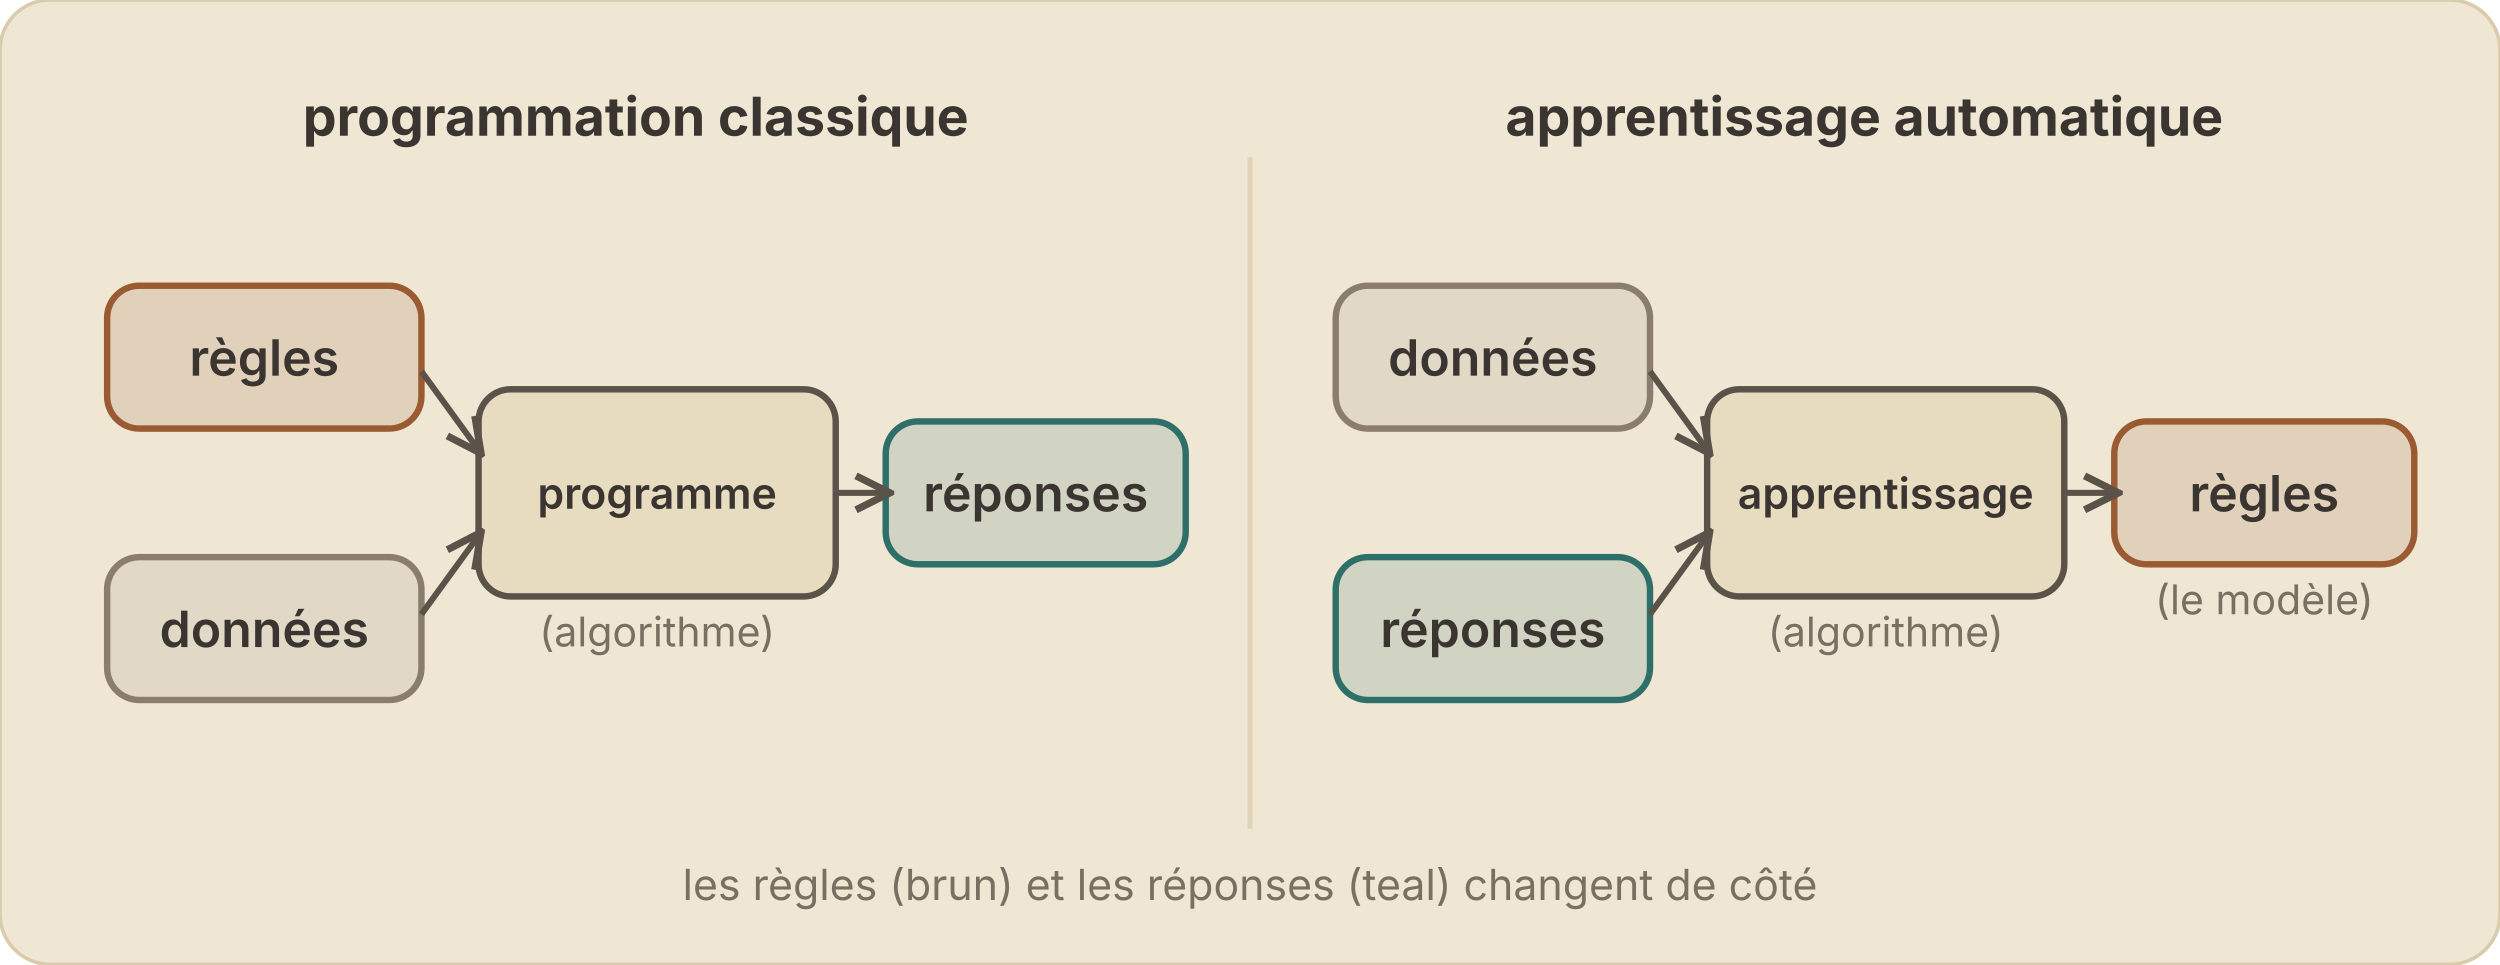
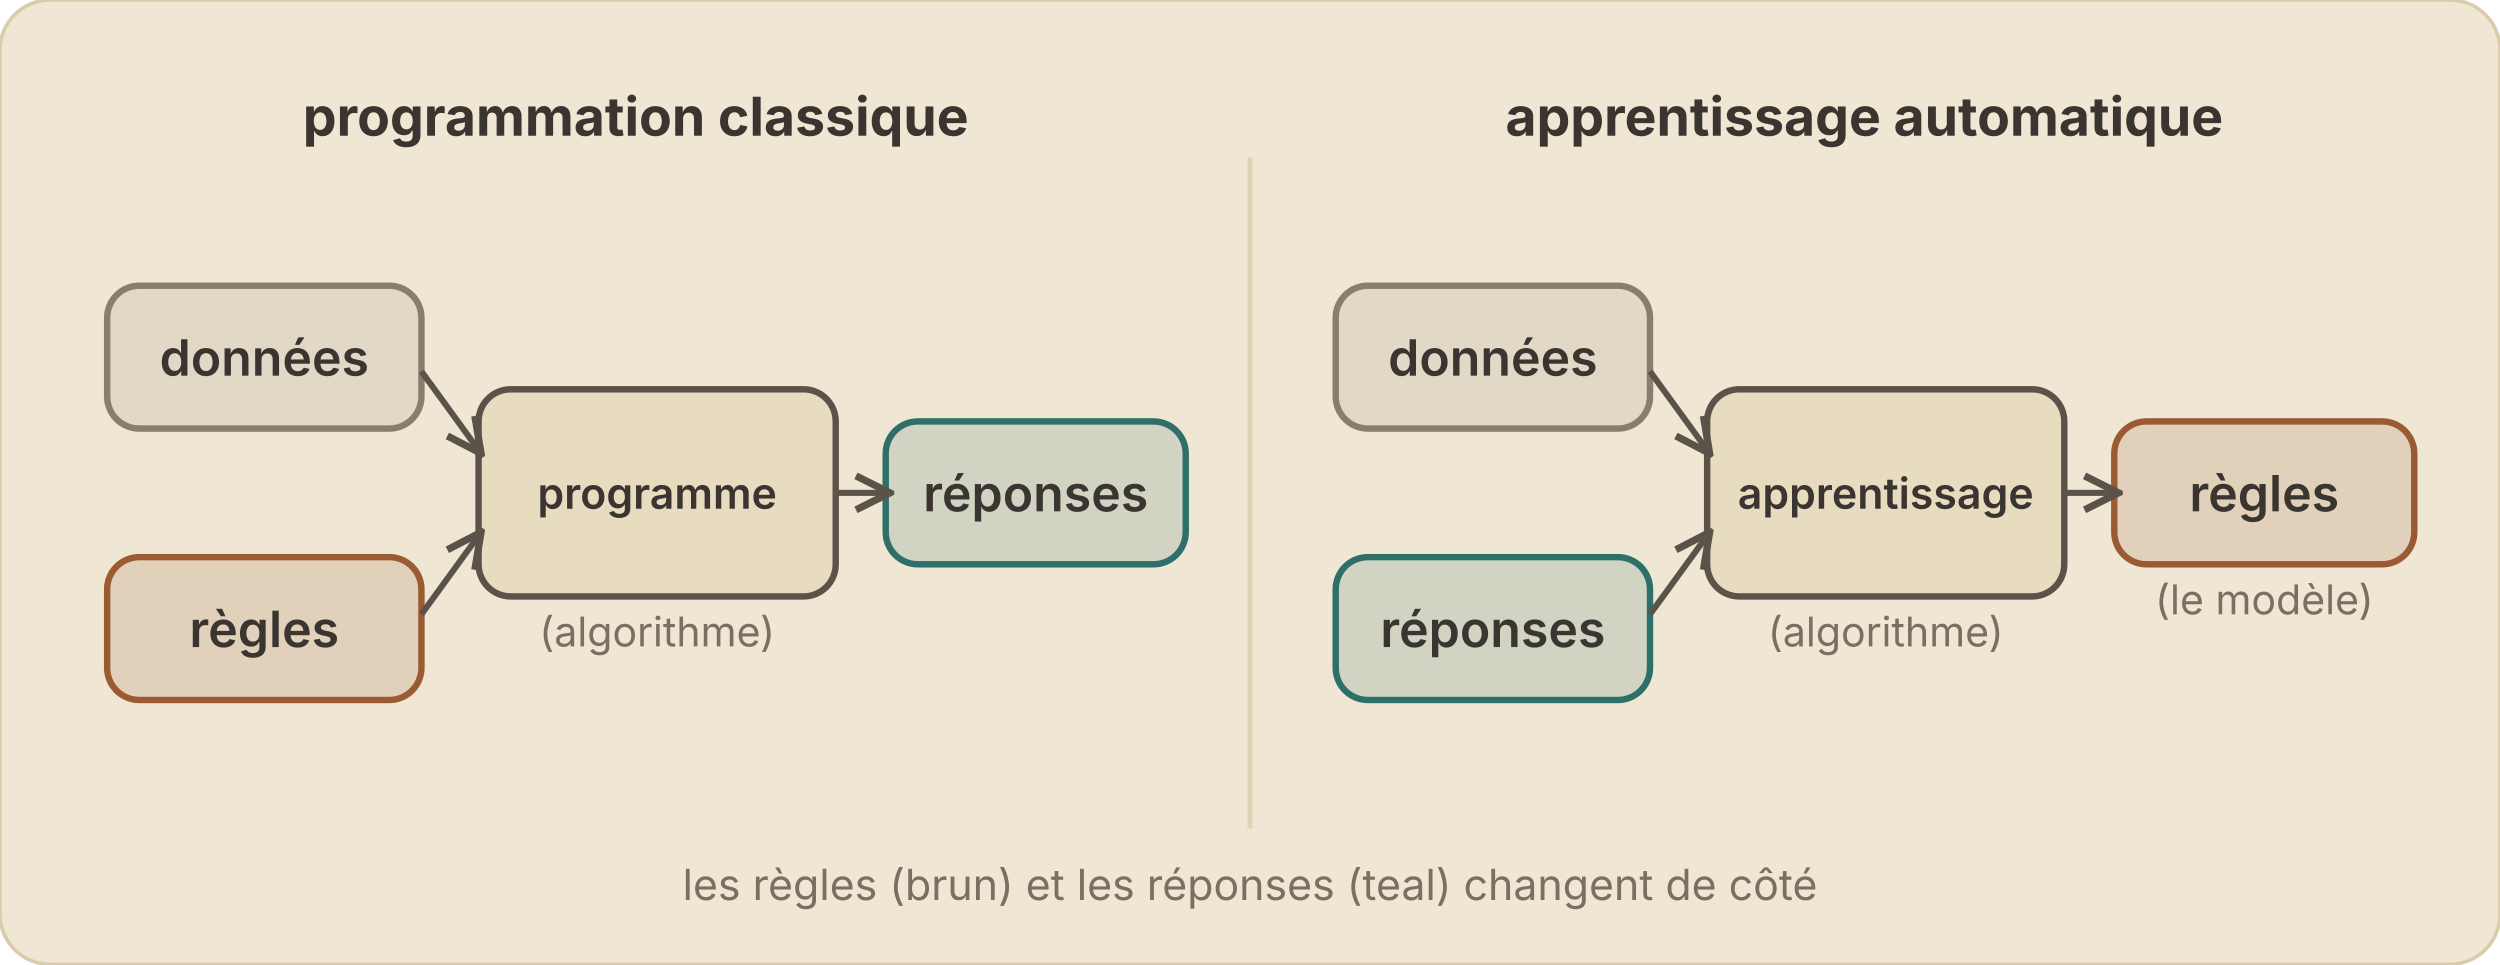
<svg xmlns="http://www.w3.org/2000/svg" viewBox="0 0 700 270" role="img" font-family="system-ui, -apple-system, sans-serif">
  <defs>
    <marker id="a" viewBox="0 0 10 10" refX="8" refY="5" markerWidth="7" markerHeight="7" orient="auto">
      <path d="M1 1 L9 5 L1 9" fill="none" stroke="#5b5249" stroke-width="1.7" />
    </marker>
  </defs>
  <rect x="0" y="0" width="700" height="270" rx="14" fill="#efe7d3" stroke="#d9cbac" />
  <line x1="350" y1="44" x2="350" y2="232" stroke="#e0d4b8" stroke-width="1.4" />
  <text x="178" y="38" font-size="15" fill="#3a3531" text-anchor="middle" font-weight="700">programmation classique</text>
-   <rect x="30" y="80" width="88" height="40" rx="9" fill="rgba(154,91,51,0.16)" stroke="#9a5b33" stroke-width="1.8" />
-   <text x="74" y="100" font-size="14" fill="#3a3531" text-anchor="middle" font-weight="600" dominant-baseline="middle">règles</text>
-   <rect x="30" y="156" width="88" height="40" rx="9" fill="rgba(138,125,110,0.14)" stroke="#8a7d6e" stroke-width="1.8" />
-   <text x="74" y="176" font-size="14" fill="#3a3531" text-anchor="middle" font-weight="600" dominant-baseline="middle">données</text>
+   <rect x="30" y="80" width="88" height="40" rx="9" fill="rgba(138,125,110,0.14)" stroke="#8a7d6e" stroke-width="1.8" />
+   <text x="74" y="100" font-size="14" fill="#3a3531" text-anchor="middle" font-weight="600" dominant-baseline="middle">données</text>
+   <rect x="30" y="156" width="88" height="40" rx="9" fill="rgba(154,91,51,0.16)" stroke="#9a5b33" stroke-width="1.8" />
+   <text x="74" y="176" font-size="14" fill="#3a3531" text-anchor="middle" font-weight="600" dominant-baseline="middle">règles</text>
  <rect x="134" y="109" width="100" height="58" rx="9" fill="#e8dcc0" stroke="#5b5249" stroke-width="1.8" />
  <text x="184" y="138" font-size="12" fill="#3a3531" text-anchor="middle" font-weight="600" dominant-baseline="middle">programme</text>
  <text x="184" y="181" font-size="11.5" fill="#7a6f63" text-anchor="middle">(algorithme)</text>
  <rect x="248" y="118" width="84" height="40" rx="9" fill="rgba(47,111,106,0.16)" stroke="#2f6f6a" stroke-width="1.8" />
  <text x="290" y="138" font-size="14" fill="#3a3531" text-anchor="middle" font-weight="600" dominant-baseline="middle">réponses</text>
  <line x1="118" y1="104" x2="134" y2="126" stroke="#5b5249" stroke-width="1.7" marker-end="url(#a)" />
  <line x1="118" y1="172" x2="134" y2="150" stroke="#5b5249" stroke-width="1.7" marker-end="url(#a)" />
  <line x1="234" y1="138" x2="248" y2="138" stroke="#5b5249" stroke-width="1.7" marker-end="url(#a)" />
  <text x="522" y="38" font-size="15" fill="#3a3531" text-anchor="middle" font-weight="700">apprentissage automatique</text>
  <rect x="374" y="80" width="88" height="40" rx="9" fill="rgba(138,125,110,0.14)" stroke="#8a7d6e" stroke-width="1.8" />
  <text x="418" y="100" font-size="14" fill="#3a3531" text-anchor="middle" font-weight="600" dominant-baseline="middle">données</text>
  <rect x="374" y="156" width="88" height="40" rx="9" fill="rgba(47,111,106,0.16)" stroke="#2f6f6a" stroke-width="1.8" />
  <text x="418" y="176" font-size="14" fill="#3a3531" text-anchor="middle" font-weight="600" dominant-baseline="middle">réponses</text>
  <rect x="478" y="109" width="100" height="58" rx="9" fill="#e8dcc0" stroke="#5b5249" stroke-width="1.8" />
  <text x="528" y="138" font-size="12" fill="#3a3531" text-anchor="middle" font-weight="600" dominant-baseline="middle">apprentissage</text>
  <text x="528" y="181" font-size="11.5" fill="#7a6f63" text-anchor="middle">(algorithme)</text>
  <rect x="592" y="118" width="84" height="40" rx="9" fill="rgba(154,91,51,0.16)" stroke="#9a5b33" stroke-width="1.8" />
  <text x="634" y="138" font-size="14" fill="#3a3531" text-anchor="middle" font-weight="600" dominant-baseline="middle">règles</text>
  <text x="634" y="172" font-size="11.5" fill="#7a6f63" text-anchor="middle">(le modèle)</text>
  <line x1="462" y1="104" x2="478" y2="126" stroke="#5b5249" stroke-width="1.7" marker-end="url(#a)" />
  <line x1="462" y1="172" x2="478" y2="150" stroke="#5b5249" stroke-width="1.7" marker-end="url(#a)" />
  <line x1="578" y1="138" x2="592" y2="138" stroke="#5b5249" stroke-width="1.7" marker-end="url(#a)" />
  <text x="350" y="252" font-size="12" fill="#7a6f63" text-anchor="middle">les règles (brun) et les réponses (teal) changent de côté</text>
</svg>
